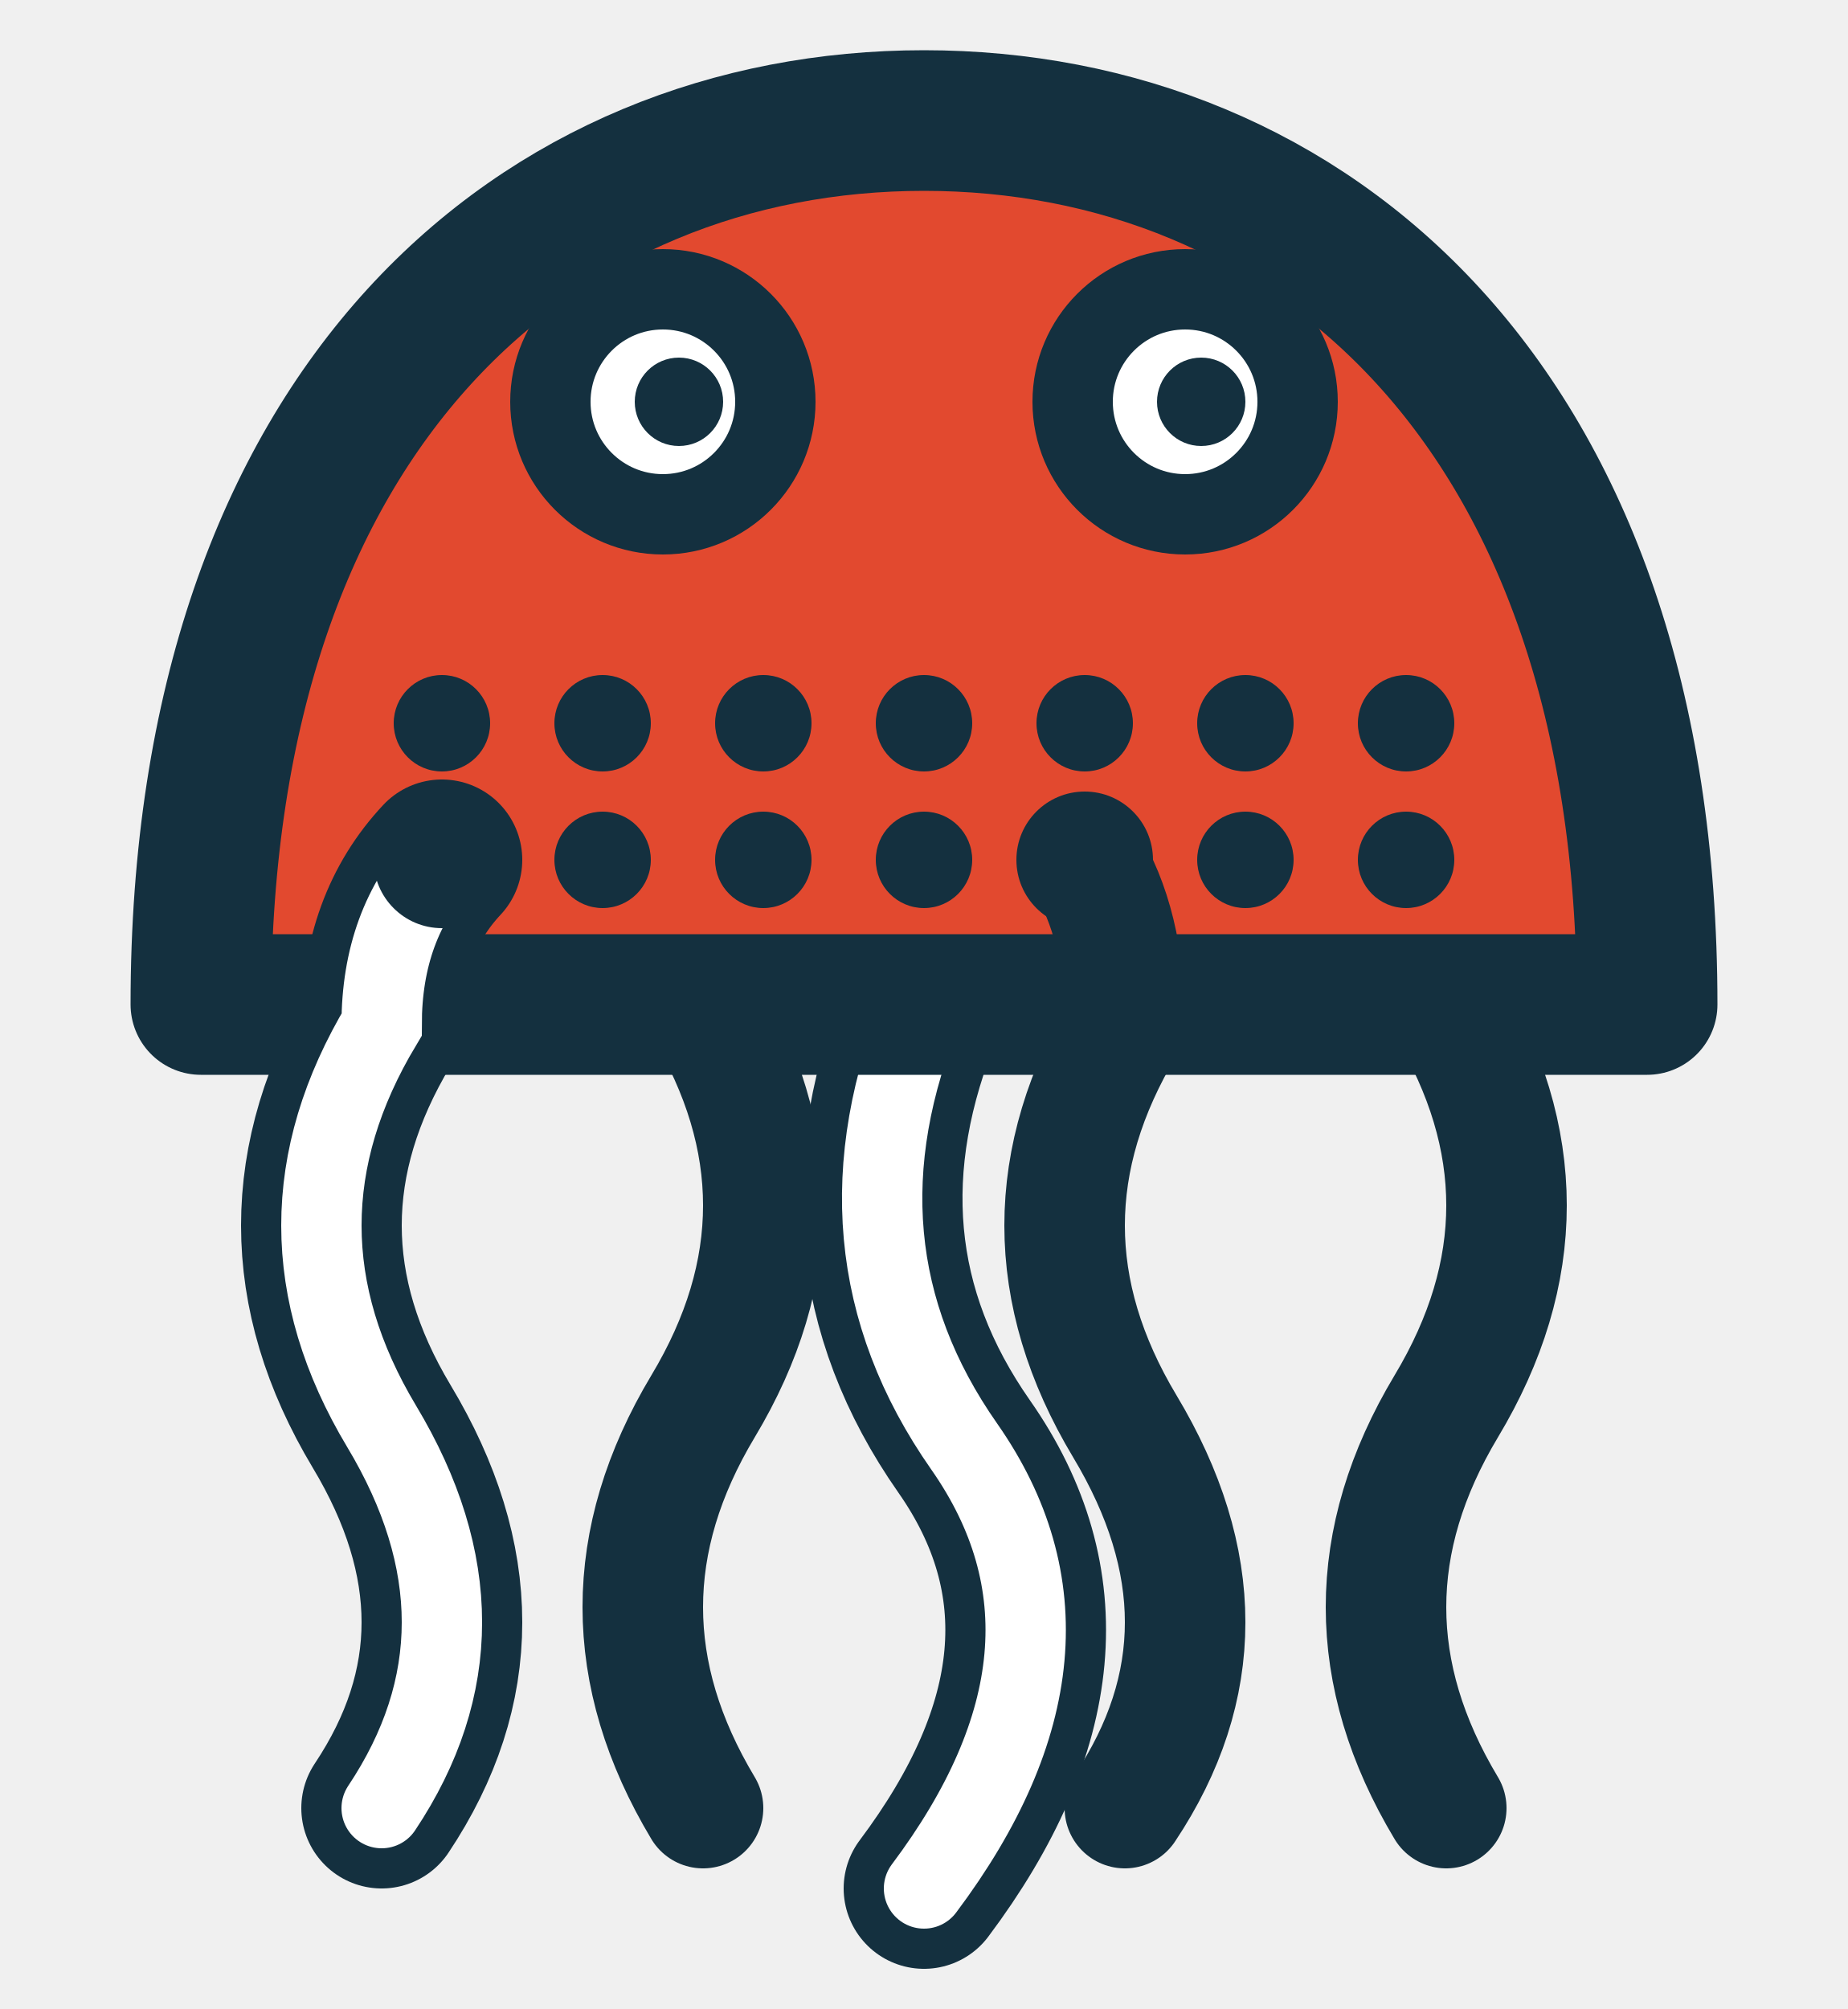
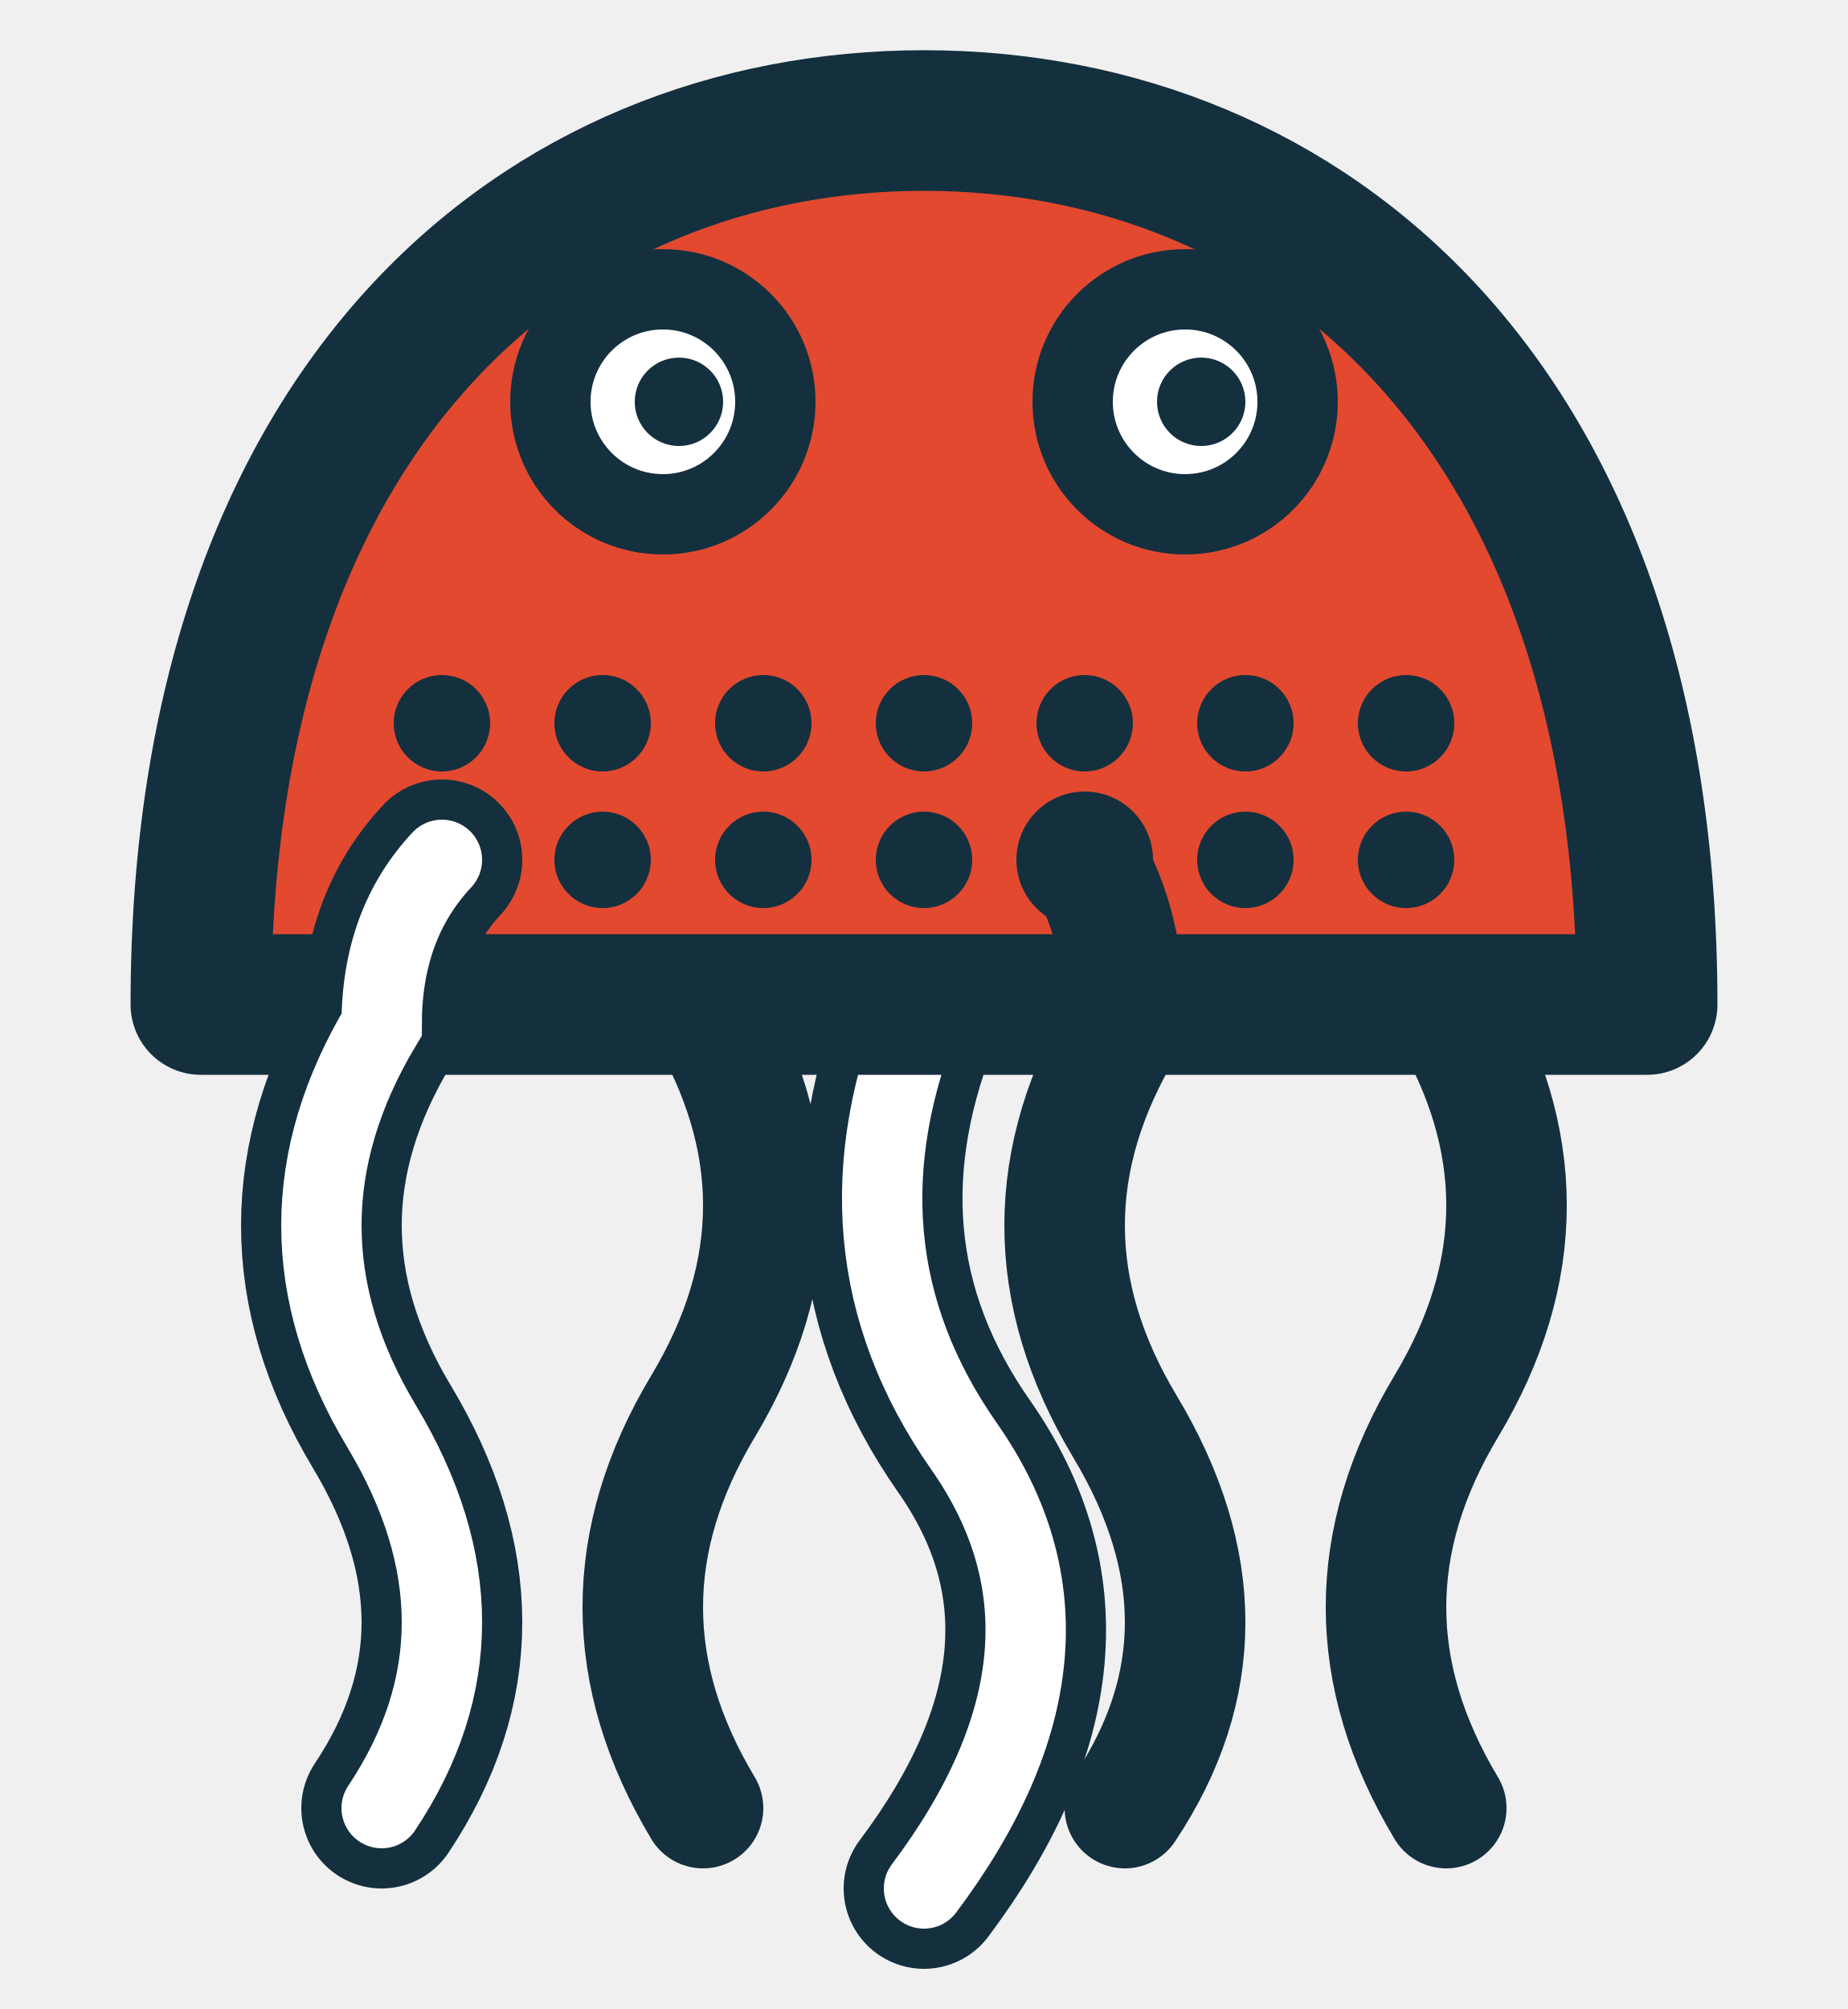
<svg xmlns="http://www.w3.org/2000/svg" viewBox="13 2 46 50">
  <path d="M36 22 V27 q-2.5 6 1 11 t-1 11" fill="none" stroke="#14303F" stroke-width="4" stroke-linecap="round" />
  <path d="M36 22 V27 q-2.5 6 1 11 t-1 11" fill="none" stroke="#fff" stroke-width="2" stroke-linecap="round" />
  <path d="M18 27 C18 12 26.5 5 36 5 C45.5 5 54 12 54 27 Z" fill="#E2492F" stroke="#14303F" stroke-width="3.5" stroke-linejoin="round" />
  <circle cx="24" cy="20" r="1.2" fill="#14303F" />
  <circle cx="28" cy="20" r="1.2" fill="#14303F" />
  <circle cx="32" cy="20" r="1.2" fill="#14303F" />
  <circle cx="36" cy="20" r="1.2" fill="#14303F" />
  <circle cx="40" cy="20" r="1.2" fill="#14303F" />
  <circle cx="44" cy="20" r="1.2" fill="#14303F" />
  <circle cx="48" cy="20" r="1.2" fill="#14303F" />
  <circle cx="24" cy="23.4" r="1.2" fill="#14303F" />
  <circle cx="28" cy="23.4" r="1.2" fill="#14303F" />
  <circle cx="32" cy="23.4" r="1.2" fill="#14303F" />
  <circle cx="36" cy="23.4" r="1.2" fill="#14303F" />
  <circle cx="40" cy="23.4" r="1.2" fill="#14303F" />
  <circle cx="44" cy="23.4" r="1.2" fill="#14303F" />
  <circle cx="48" cy="23.4" r="1.2" fill="#14303F" />
  <circle cx="29.5" cy="12" r="2.8" fill="#fff" stroke="#14303F" stroke-width="2" />
  <circle cx="29.9" cy="12" r="1.1" fill="#14303F" />
  <circle cx="42.5" cy="12" r="2.8" fill="#fff" stroke="#14303F" stroke-width="2" />
  <circle cx="42.9" cy="12" r="1.1" fill="#14303F" />
-   <path d="M24 23.4 Q22.5 25 22.5 27.5 q-3 5 0 10 t0 9.5" fill="none" stroke="#14303F" stroke-width="4" stroke-linecap="round" />
-   <path d="M24 23.4 Q22.5 25 22.5 27.5 q-3 5 0 10 t0 9.5" fill="none" stroke="#fff" stroke-width="2" stroke-linecap="round" />
  <g fill="none" stroke="#14303F" stroke-width="3" stroke-linecap="round">
    <path d="M30.5 27 q3 5 0 10 t0 10" />
    <path d="M40 23.4 Q41 25 41 27.5 q-3 5 0 10 t0 9.5" />
    <path d="M49 27 q3 5 0 10 t0 10" />
  </g>
-   <circle cx="24" cy="23.4" r="1.7" fill="#14303F" />
  <circle cx="40" cy="23.4" r="1.7" fill="#14303F" />
+   <path d="M24 23.4 Q22.5 25 22.5 27.5 q-3 5 0 10 t0 9.5" fill="none" stroke="#14303F" stroke-width="4" stroke-linecap="round" />
+   <path d="M24 23.4 Q22.5 25 22.5 27.5 q-3 5 0 10 t0 9.5" fill="none" stroke="#fff" stroke-width="2" stroke-linecap="round" />
</svg>
